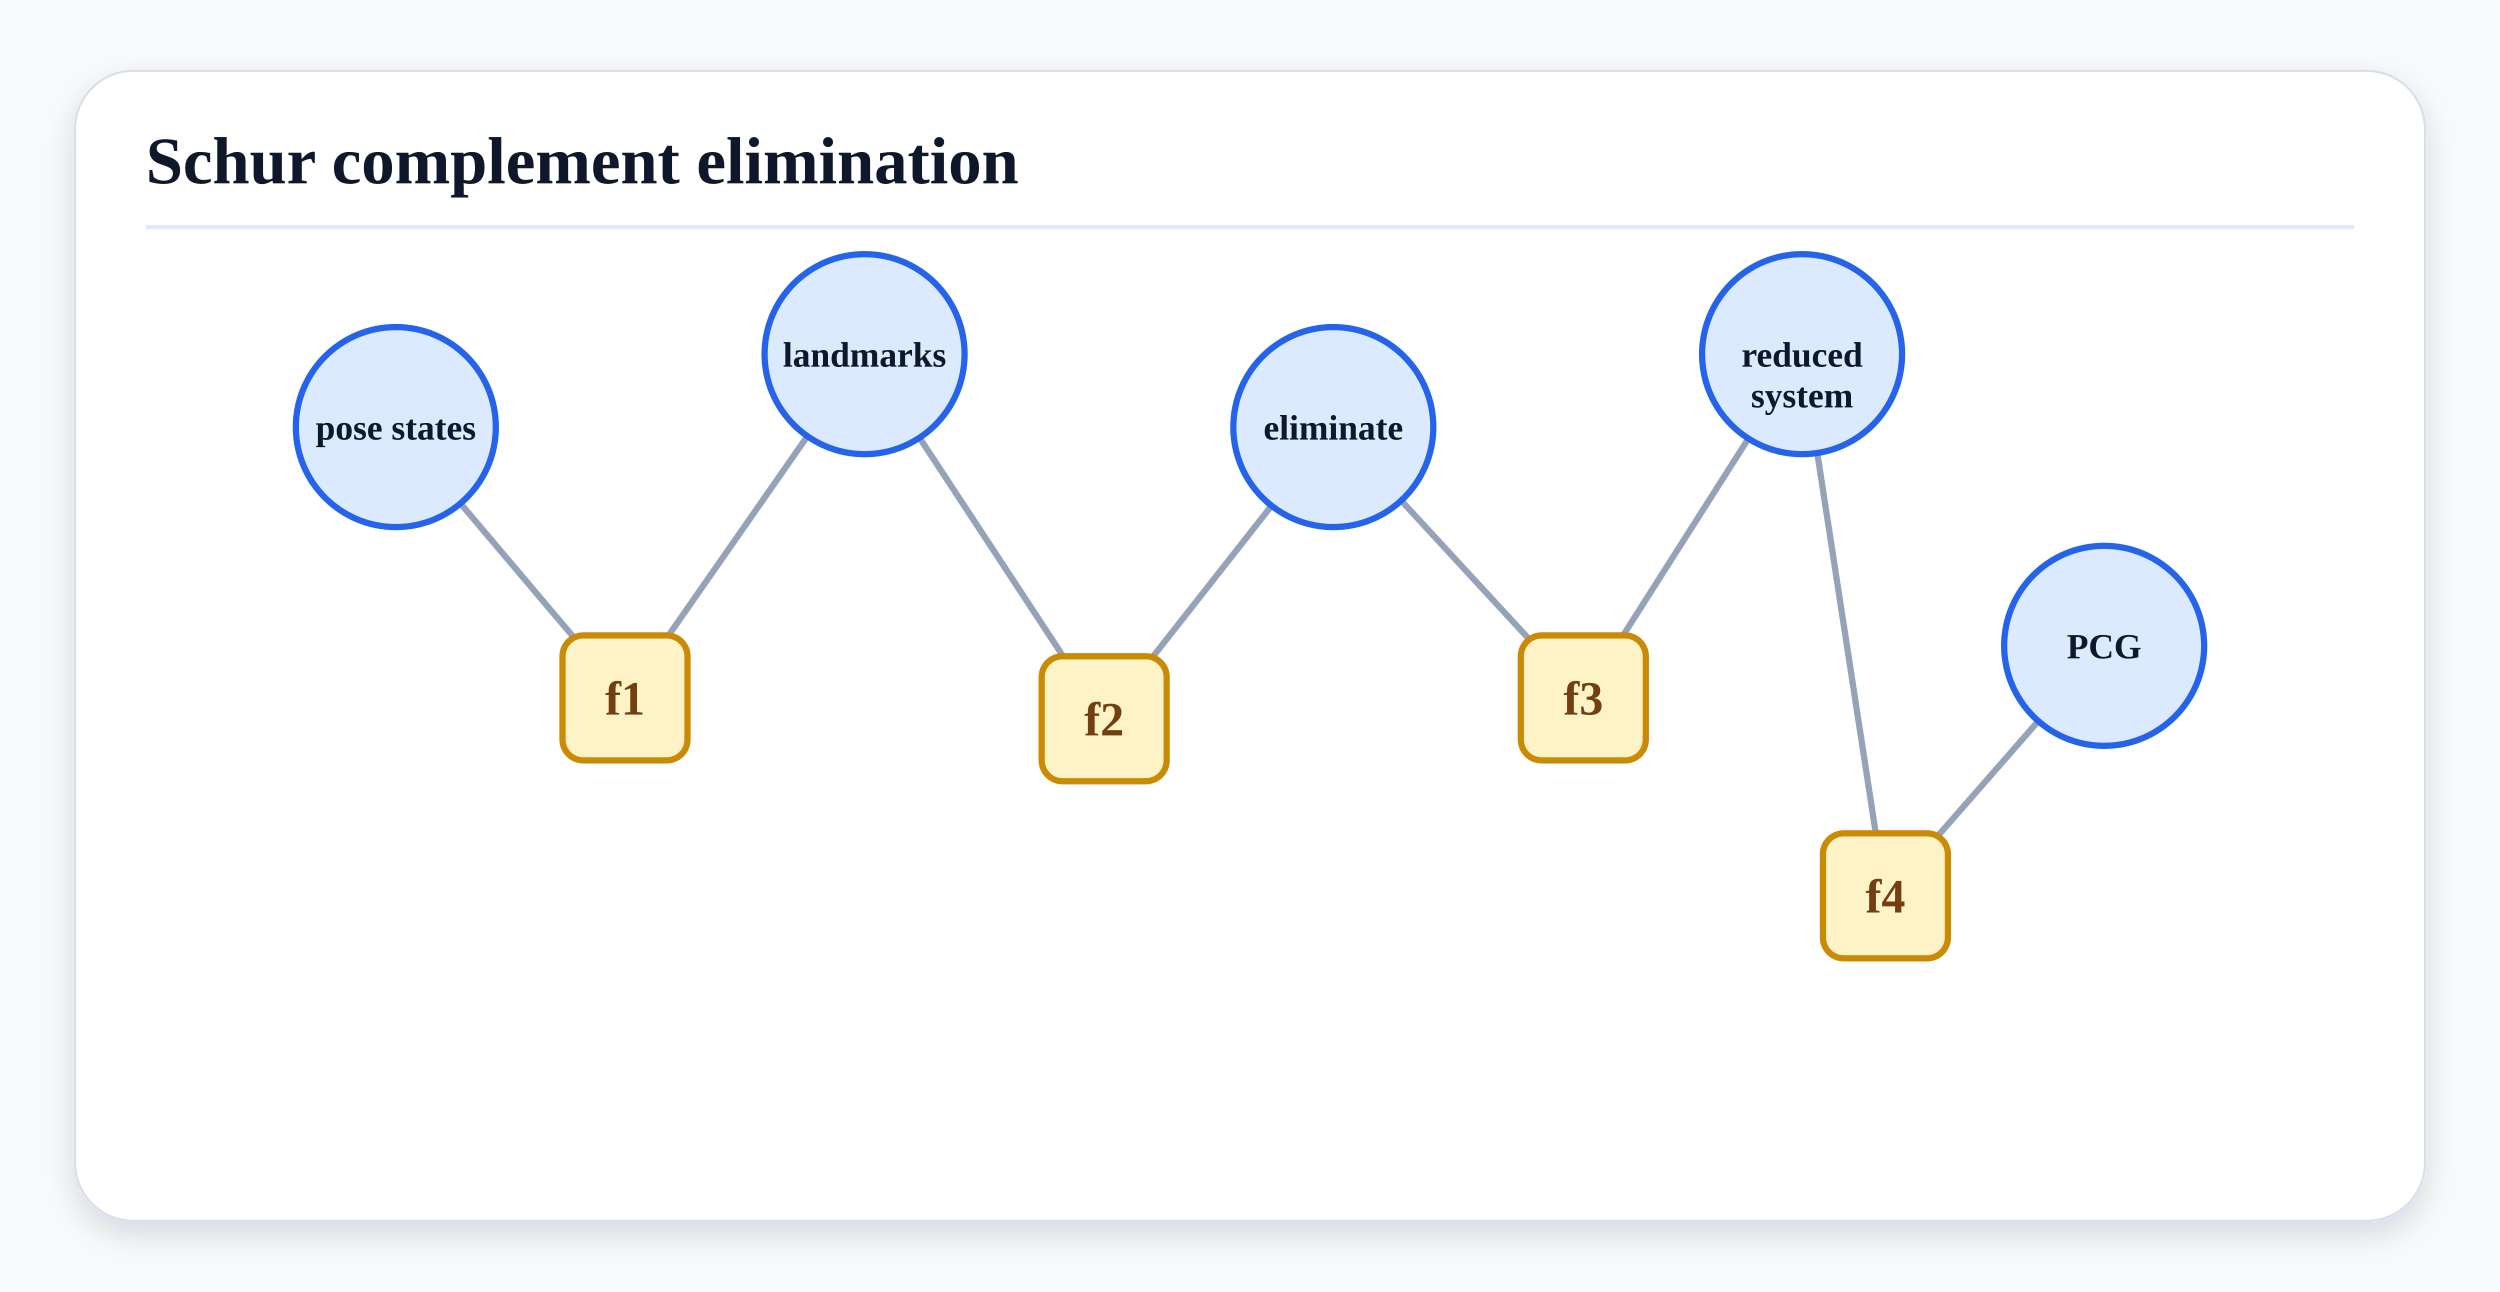
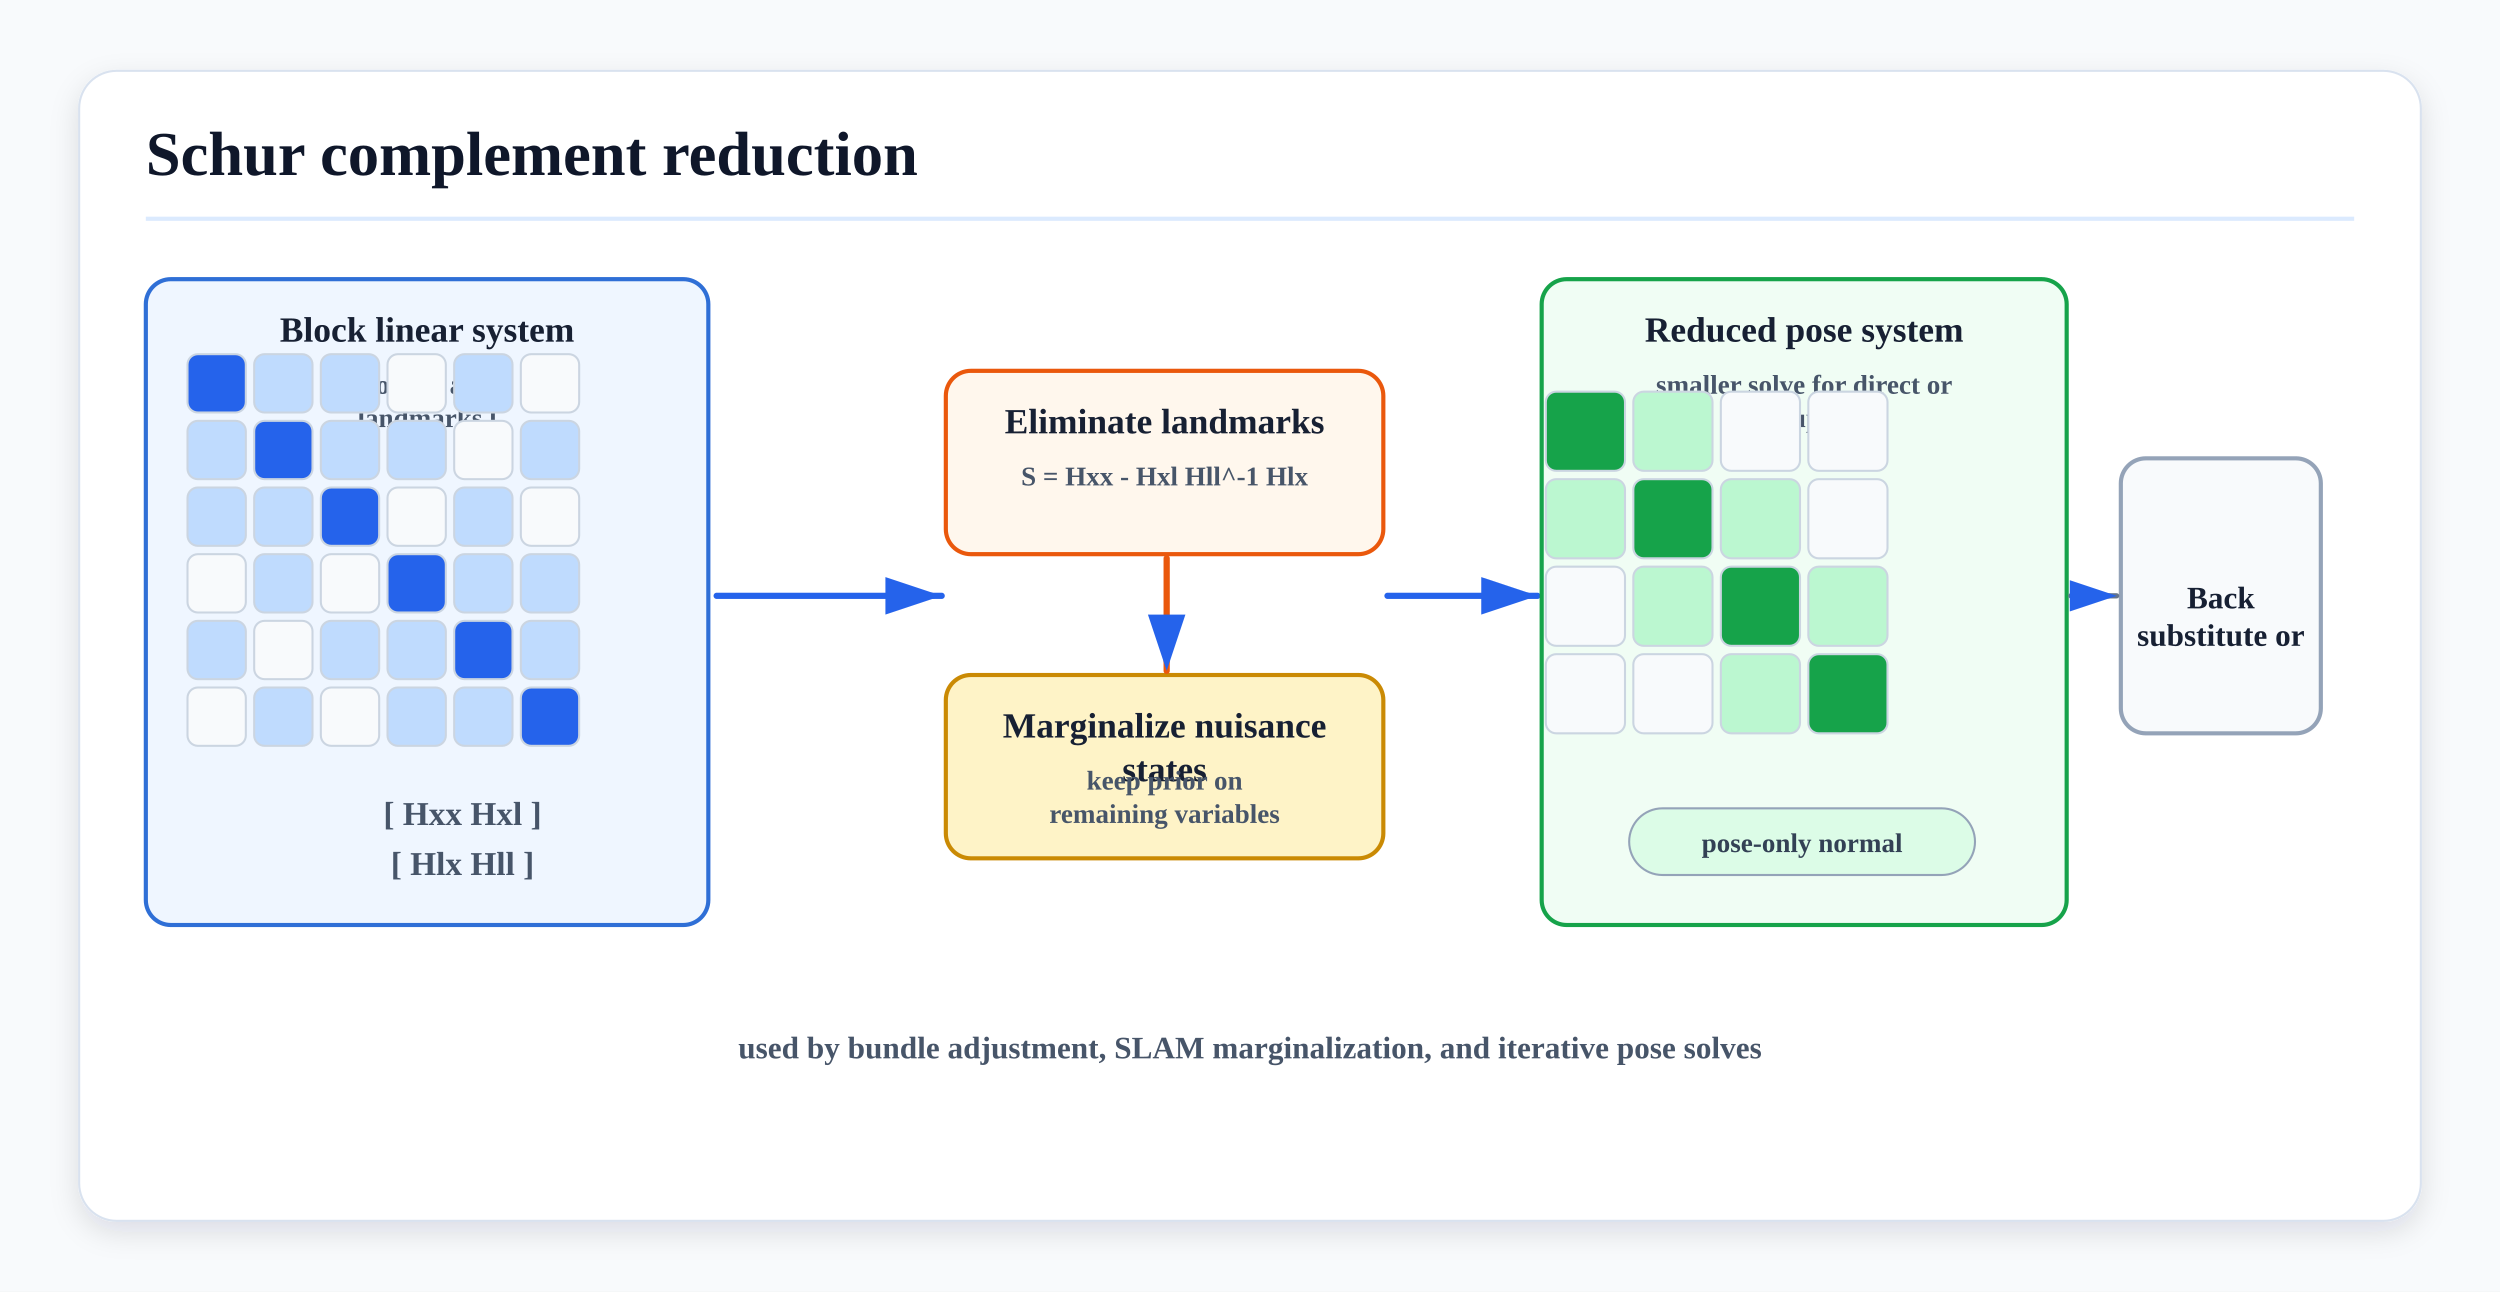
<svg xmlns="http://www.w3.org/2000/svg" width="1200" height="620" viewBox="0 0 1200 620" role="img" aria-labelledby="title desc">
  <defs>
    <marker id="arrow" markerWidth="12" markerHeight="12" refX="9" refY="3" orient="auto" markerUnits="strokeWidth">
      <path d="M0,0 L0,6 L9,3 z" fill="#2563eb" />
    </marker>
+     <pattern id="fineGrid" width="24" height="24" patternUnits="userSpaceOnUse">
+       <path d="M24 0H0V24" fill="none" stroke="#e2e8f0" stroke-width="1" />
+     </pattern>
    <filter id="shadow" x="-10%" y="-10%" width="120%" height="120%">
-       <feDropShadow dx="0" dy="6" stdDeviation="8" flood-color="#0f172a" flood-opacity="0.14" />
+       <feDropShadow dx="0" dy="5" stdDeviation="7" flood-color="#0f172a" flood-opacity="0.12" />
    </filter>
  </defs>
  <rect width="1200" height="620" fill="#f8fafc" />
-   <rect x="36" y="34" width="1128" height="552" rx="28" fill="#ffffff" stroke="#d8dee9" filter="url(#shadow)" />
-   <text x="70" y="88" font-size="32" font-weight="800" fill="#0f172a">Schur complement elimination</text>
-   <rect x="70" y="108" width="1060" height="2" fill="#dbeafe" />
-   <line x1="190" y1="205" x2="300" y2="335" stroke="#94a3b8" stroke-width="3" />
-   <line x1="415" y1="170" x2="300" y2="335" stroke="#94a3b8" stroke-width="3" />
-   <line x1="415" y1="170" x2="530" y2="345" stroke="#94a3b8" stroke-width="3" />
-   <line x1="640" y1="205" x2="530" y2="345" stroke="#94a3b8" stroke-width="3" />
-   <line x1="640" y1="205" x2="760" y2="335" stroke="#94a3b8" stroke-width="3" />
-   <line x1="865" y1="170" x2="760" y2="335" stroke="#94a3b8" stroke-width="3" />
-   <line x1="865" y1="170" x2="905" y2="430" stroke="#94a3b8" stroke-width="3" />
-   <line x1="1010" y1="310" x2="905" y2="430" stroke="#94a3b8" stroke-width="3" />
-   <rect x="270" y="305" width="60" height="60" rx="10" fill="#fef3c7" stroke="#ca8a04" stroke-width="3" />
-   <text x="300" y="343" text-anchor="middle" font-size="23" font-weight="800" fill="#713f12">f1</text>
-   <rect x="500" y="315" width="60" height="60" rx="10" fill="#fef3c7" stroke="#ca8a04" stroke-width="3" />
-   <text x="530" y="353" text-anchor="middle" font-size="23" font-weight="800" fill="#713f12">f2</text>
-   <rect x="730" y="305" width="60" height="60" rx="10" fill="#fef3c7" stroke="#ca8a04" stroke-width="3" />
-   <text x="760" y="343" text-anchor="middle" font-size="23" font-weight="800" fill="#713f12">f3</text>
-   <rect x="875" y="400" width="60" height="60" rx="10" fill="#fef3c7" stroke="#ca8a04" stroke-width="3" />
-   <text x="905" y="438" text-anchor="middle" font-size="23" font-weight="800" fill="#713f12">f4</text>
-   <circle cx="190" cy="205" r="48" fill="#dbeafe" stroke="#2563eb" stroke-width="3" />
-   <text x="190" y="211" text-anchor="middle" font-size="17" font-weight="700" fill="#0f172a">pose states</text>
-   <circle cx="415" cy="170" r="48" fill="#dbeafe" stroke="#2563eb" stroke-width="3" />
-   <text x="415" y="176" text-anchor="middle" font-size="17" font-weight="700" fill="#0f172a">landmarks</text>
-   <circle cx="640" cy="205" r="48" fill="#dbeafe" stroke="#2563eb" stroke-width="3" />
-   <text x="640" y="211" text-anchor="middle" font-size="17" font-weight="700" fill="#0f172a">eliminate</text>
-   <circle cx="865" cy="170" r="48" fill="#dbeafe" stroke="#2563eb" stroke-width="3" />
-   <text x="865" y="176" text-anchor="middle" font-size="17" font-weight="700" fill="#0f172a">reduced</text>
-   <text x="865" y="195.55" text-anchor="middle" font-size="17" font-weight="700" fill="#0f172a">system</text>
-   <circle cx="1010" cy="310" r="48" fill="#dbeafe" stroke="#2563eb" stroke-width="3" />
-   <text x="1010" y="316" text-anchor="middle" font-size="17" font-weight="700" fill="#0f172a">PCG</text>
+   <rect x="38" y="34" width="1124" height="552" rx="18" fill="#ffffff" stroke="#d9e2ef" filter="url(#shadow)" />
+   <text x="70" y="84" font-size="30" font-weight="800" fill="#0f172a">Schur complement reduction</text>
+   <rect x="70" y="104" width="1060" height="2" fill="#dbeafe" />
+   <rect x="70" y="134" width="270" height="310" rx="12" fill="#eff6ff" stroke="#2f6fd6" stroke-width="2" />
+   <text x="205" y="164" text-anchor="middle" font-size="17" font-weight="700" fill="#172033">Block linear system</text>
+   <text x="205" y="189" text-anchor="middle" font-size="13" font-weight="600" fill="#475569">poses x and</text>
+   <text x="205" y="205" text-anchor="middle" font-size="13" font-weight="600" fill="#475569">landmarks l</text>
+   <rect x="90" y="170" width="28" height="28" rx="5" fill="#2563eb" stroke="#cbd5e1" />
+   <rect x="122" y="170" width="28" height="28" rx="5" fill="#bfdbfe" stroke="#cbd5e1" />
+   <rect x="154" y="170" width="28" height="28" rx="5" fill="#bfdbfe" stroke="#cbd5e1" />
+   <rect x="186" y="170" width="28" height="28" rx="5" fill="#f8fafc" stroke="#cbd5e1" />
+   <rect x="218" y="170" width="28" height="28" rx="5" fill="#bfdbfe" stroke="#cbd5e1" />
+   <rect x="250" y="170" width="28" height="28" rx="5" fill="#f8fafc" stroke="#cbd5e1" />
+   <rect x="90" y="202" width="28" height="28" rx="5" fill="#bfdbfe" stroke="#cbd5e1" />
+   <rect x="122" y="202" width="28" height="28" rx="5" fill="#2563eb" stroke="#cbd5e1" />
+   <rect x="154" y="202" width="28" height="28" rx="5" fill="#bfdbfe" stroke="#cbd5e1" />
+   <rect x="186" y="202" width="28" height="28" rx="5" fill="#bfdbfe" stroke="#cbd5e1" />
+   <rect x="218" y="202" width="28" height="28" rx="5" fill="#f8fafc" stroke="#cbd5e1" />
+   <rect x="250" y="202" width="28" height="28" rx="5" fill="#bfdbfe" stroke="#cbd5e1" />
+   <rect x="90" y="234" width="28" height="28" rx="5" fill="#bfdbfe" stroke="#cbd5e1" />
+   <rect x="122" y="234" width="28" height="28" rx="5" fill="#bfdbfe" stroke="#cbd5e1" />
+   <rect x="154" y="234" width="28" height="28" rx="5" fill="#2563eb" stroke="#cbd5e1" />
+   <rect x="186" y="234" width="28" height="28" rx="5" fill="#f8fafc" stroke="#cbd5e1" />
+   <rect x="218" y="234" width="28" height="28" rx="5" fill="#bfdbfe" stroke="#cbd5e1" />
+   <rect x="250" y="234" width="28" height="28" rx="5" fill="#f8fafc" stroke="#cbd5e1" />
+   <rect x="90" y="266" width="28" height="28" rx="5" fill="#f8fafc" stroke="#cbd5e1" />
+   <rect x="122" y="266" width="28" height="28" rx="5" fill="#bfdbfe" stroke="#cbd5e1" />
+   <rect x="154" y="266" width="28" height="28" rx="5" fill="#f8fafc" stroke="#cbd5e1" />
+   <rect x="186" y="266" width="28" height="28" rx="5" fill="#2563eb" stroke="#cbd5e1" />
+   <rect x="218" y="266" width="28" height="28" rx="5" fill="#bfdbfe" stroke="#cbd5e1" />
+   <rect x="250" y="266" width="28" height="28" rx="5" fill="#bfdbfe" stroke="#cbd5e1" />
+   <rect x="90" y="298" width="28" height="28" rx="5" fill="#bfdbfe" stroke="#cbd5e1" />
+   <rect x="122" y="298" width="28" height="28" rx="5" fill="#f8fafc" stroke="#cbd5e1" />
+   <rect x="154" y="298" width="28" height="28" rx="5" fill="#bfdbfe" stroke="#cbd5e1" />
+   <rect x="186" y="298" width="28" height="28" rx="5" fill="#bfdbfe" stroke="#cbd5e1" />
+   <rect x="218" y="298" width="28" height="28" rx="5" fill="#2563eb" stroke="#cbd5e1" />
+   <rect x="250" y="298" width="28" height="28" rx="5" fill="#bfdbfe" stroke="#cbd5e1" />
+   <rect x="90" y="330" width="28" height="28" rx="5" fill="#f8fafc" stroke="#cbd5e1" />
+   <rect x="122" y="330" width="28" height="28" rx="5" fill="#bfdbfe" stroke="#cbd5e1" />
+   <rect x="154" y="330" width="28" height="28" rx="5" fill="#f8fafc" stroke="#cbd5e1" />
+   <rect x="186" y="330" width="28" height="28" rx="5" fill="#bfdbfe" stroke="#cbd5e1" />
+   <rect x="218" y="330" width="28" height="28" rx="5" fill="#bfdbfe" stroke="#cbd5e1" />
+   <rect x="250" y="330" width="28" height="28" rx="5" fill="#2563eb" stroke="#cbd5e1" />
+   <text x="222" y="396" text-anchor="middle" font-size="16" font-weight="600" fill="#475569">[ Hxx Hxl ]</text>
+   <text x="222" y="420" text-anchor="middle" font-size="16" font-weight="600" fill="#475569">[ Hlx Hll ]</text>
+   <line x1="344" y1="286" x2="452" y2="286" stroke="#2563eb" stroke-width="3" stroke-linecap="round" marker-end="url(#arrow)" />
+   <rect x="454" y="178" width="210" height="88" rx="12" fill="#fff7ed" stroke="#ea580c" stroke-width="2" />
+   <text x="559" y="208" text-anchor="middle" font-size="17" font-weight="700" fill="#172033">Eliminate landmarks</text>
+   <text x="559" y="233" text-anchor="middle" font-size="13" font-weight="600" fill="#475569">S = Hxx - Hxl Hll^-1 Hlx</text>
+   <rect x="454" y="324" width="210" height="88" rx="12" fill="#fef3c7" stroke="#ca8a04" stroke-width="2" />
+   <text x="559" y="354" text-anchor="middle" font-size="17" font-weight="700" fill="#172033">Marginalize nuisance</text>
+   <text x="559" y="375" text-anchor="middle" font-size="17" font-weight="700" fill="#172033">states</text>
+   <text x="559" y="379" text-anchor="middle" font-size="13" font-weight="600" fill="#475569">keep prior on</text>
+   <text x="559" y="395" text-anchor="middle" font-size="13" font-weight="600" fill="#475569">remaining variables</text>
+   <path d="M560 268 C560 290 560 300 560 322" fill="none" stroke="#ea580c" stroke-width="3" stroke-linecap="round" stroke-linejoin="round" marker-end="url(#arrow)" />
+   <line x1="666" y1="286" x2="738" y2="286" stroke="#2563eb" stroke-width="3" stroke-linecap="round" marker-end="url(#arrow)" />
+   <rect x="740" y="134" width="252" height="310" rx="12" fill="#f0fdf4" stroke="#16a34a" stroke-width="2" />
+   <text x="866" y="164" text-anchor="middle" font-size="17" font-weight="700" fill="#172033">Reduced pose system</text>
+   <text x="866" y="189" text-anchor="middle" font-size="13" font-weight="600" fill="#475569">smaller solve for direct or</text>
+   <text x="866" y="205" text-anchor="middle" font-size="13" font-weight="600" fill="#475569">PCG updates</text>
+   <rect x="742" y="188" width="38" height="38" rx="5" fill="#16a34a" stroke="#cbd5e1" />
+   <rect x="784" y="188" width="38" height="38" rx="5" fill="#bbf7d0" stroke="#cbd5e1" />
+   <rect x="826" y="188" width="38" height="38" rx="5" fill="#f8fafc" stroke="#cbd5e1" />
+   <rect x="868" y="188" width="38" height="38" rx="5" fill="#f8fafc" stroke="#cbd5e1" />
+   <rect x="742" y="230" width="38" height="38" rx="5" fill="#bbf7d0" stroke="#cbd5e1" />
+   <rect x="784" y="230" width="38" height="38" rx="5" fill="#16a34a" stroke="#cbd5e1" />
+   <rect x="826" y="230" width="38" height="38" rx="5" fill="#bbf7d0" stroke="#cbd5e1" />
+   <rect x="868" y="230" width="38" height="38" rx="5" fill="#f8fafc" stroke="#cbd5e1" />
+   <rect x="742" y="272" width="38" height="38" rx="5" fill="#f8fafc" stroke="#cbd5e1" />
+   <rect x="784" y="272" width="38" height="38" rx="5" fill="#bbf7d0" stroke="#cbd5e1" />
+   <rect x="826" y="272" width="38" height="38" rx="5" fill="#16a34a" stroke="#cbd5e1" />
+   <rect x="868" y="272" width="38" height="38" rx="5" fill="#bbf7d0" stroke="#cbd5e1" />
+   <rect x="742" y="314" width="38" height="38" rx="5" fill="#f8fafc" stroke="#cbd5e1" />
+   <rect x="784" y="314" width="38" height="38" rx="5" fill="#f8fafc" stroke="#cbd5e1" />
+   <rect x="826" y="314" width="38" height="38" rx="5" fill="#bbf7d0" stroke="#cbd5e1" />
+   <rect x="868" y="314" width="38" height="38" rx="5" fill="#16a34a" stroke="#cbd5e1" />
+   <rect x="782" y="388" width="166" height="32" rx="16" fill="#dcfce7" stroke="#94a3b8" />
+   <text x="865" y="409" text-anchor="middle" font-size="13" font-weight="700" fill="#334155">pose-only normal</text>
+   <rect x="1018" y="220" width="96" height="132" rx="12" fill="#f8fafc" stroke="#94a3b8" stroke-width="2" />
+   <text x="1066" y="292" text-anchor="middle" font-size="15" font-weight="700" fill="#172033">Back</text>
+   <text x="1066" y="310" text-anchor="middle" font-size="15" font-weight="700" fill="#172033">substitute or</text>
+   <line x1="994" y1="286" x2="1016" y2="286" stroke="#64748b" stroke-width="2.5" stroke-linecap="round" marker-end="url(#arrow)" />
+   <text x="600" y="508" text-anchor="middle" font-size="15" font-weight="600" fill="#475569">used by bundle adjustment, SLAM marginalization, and iterative pose solves</text>
</svg>
